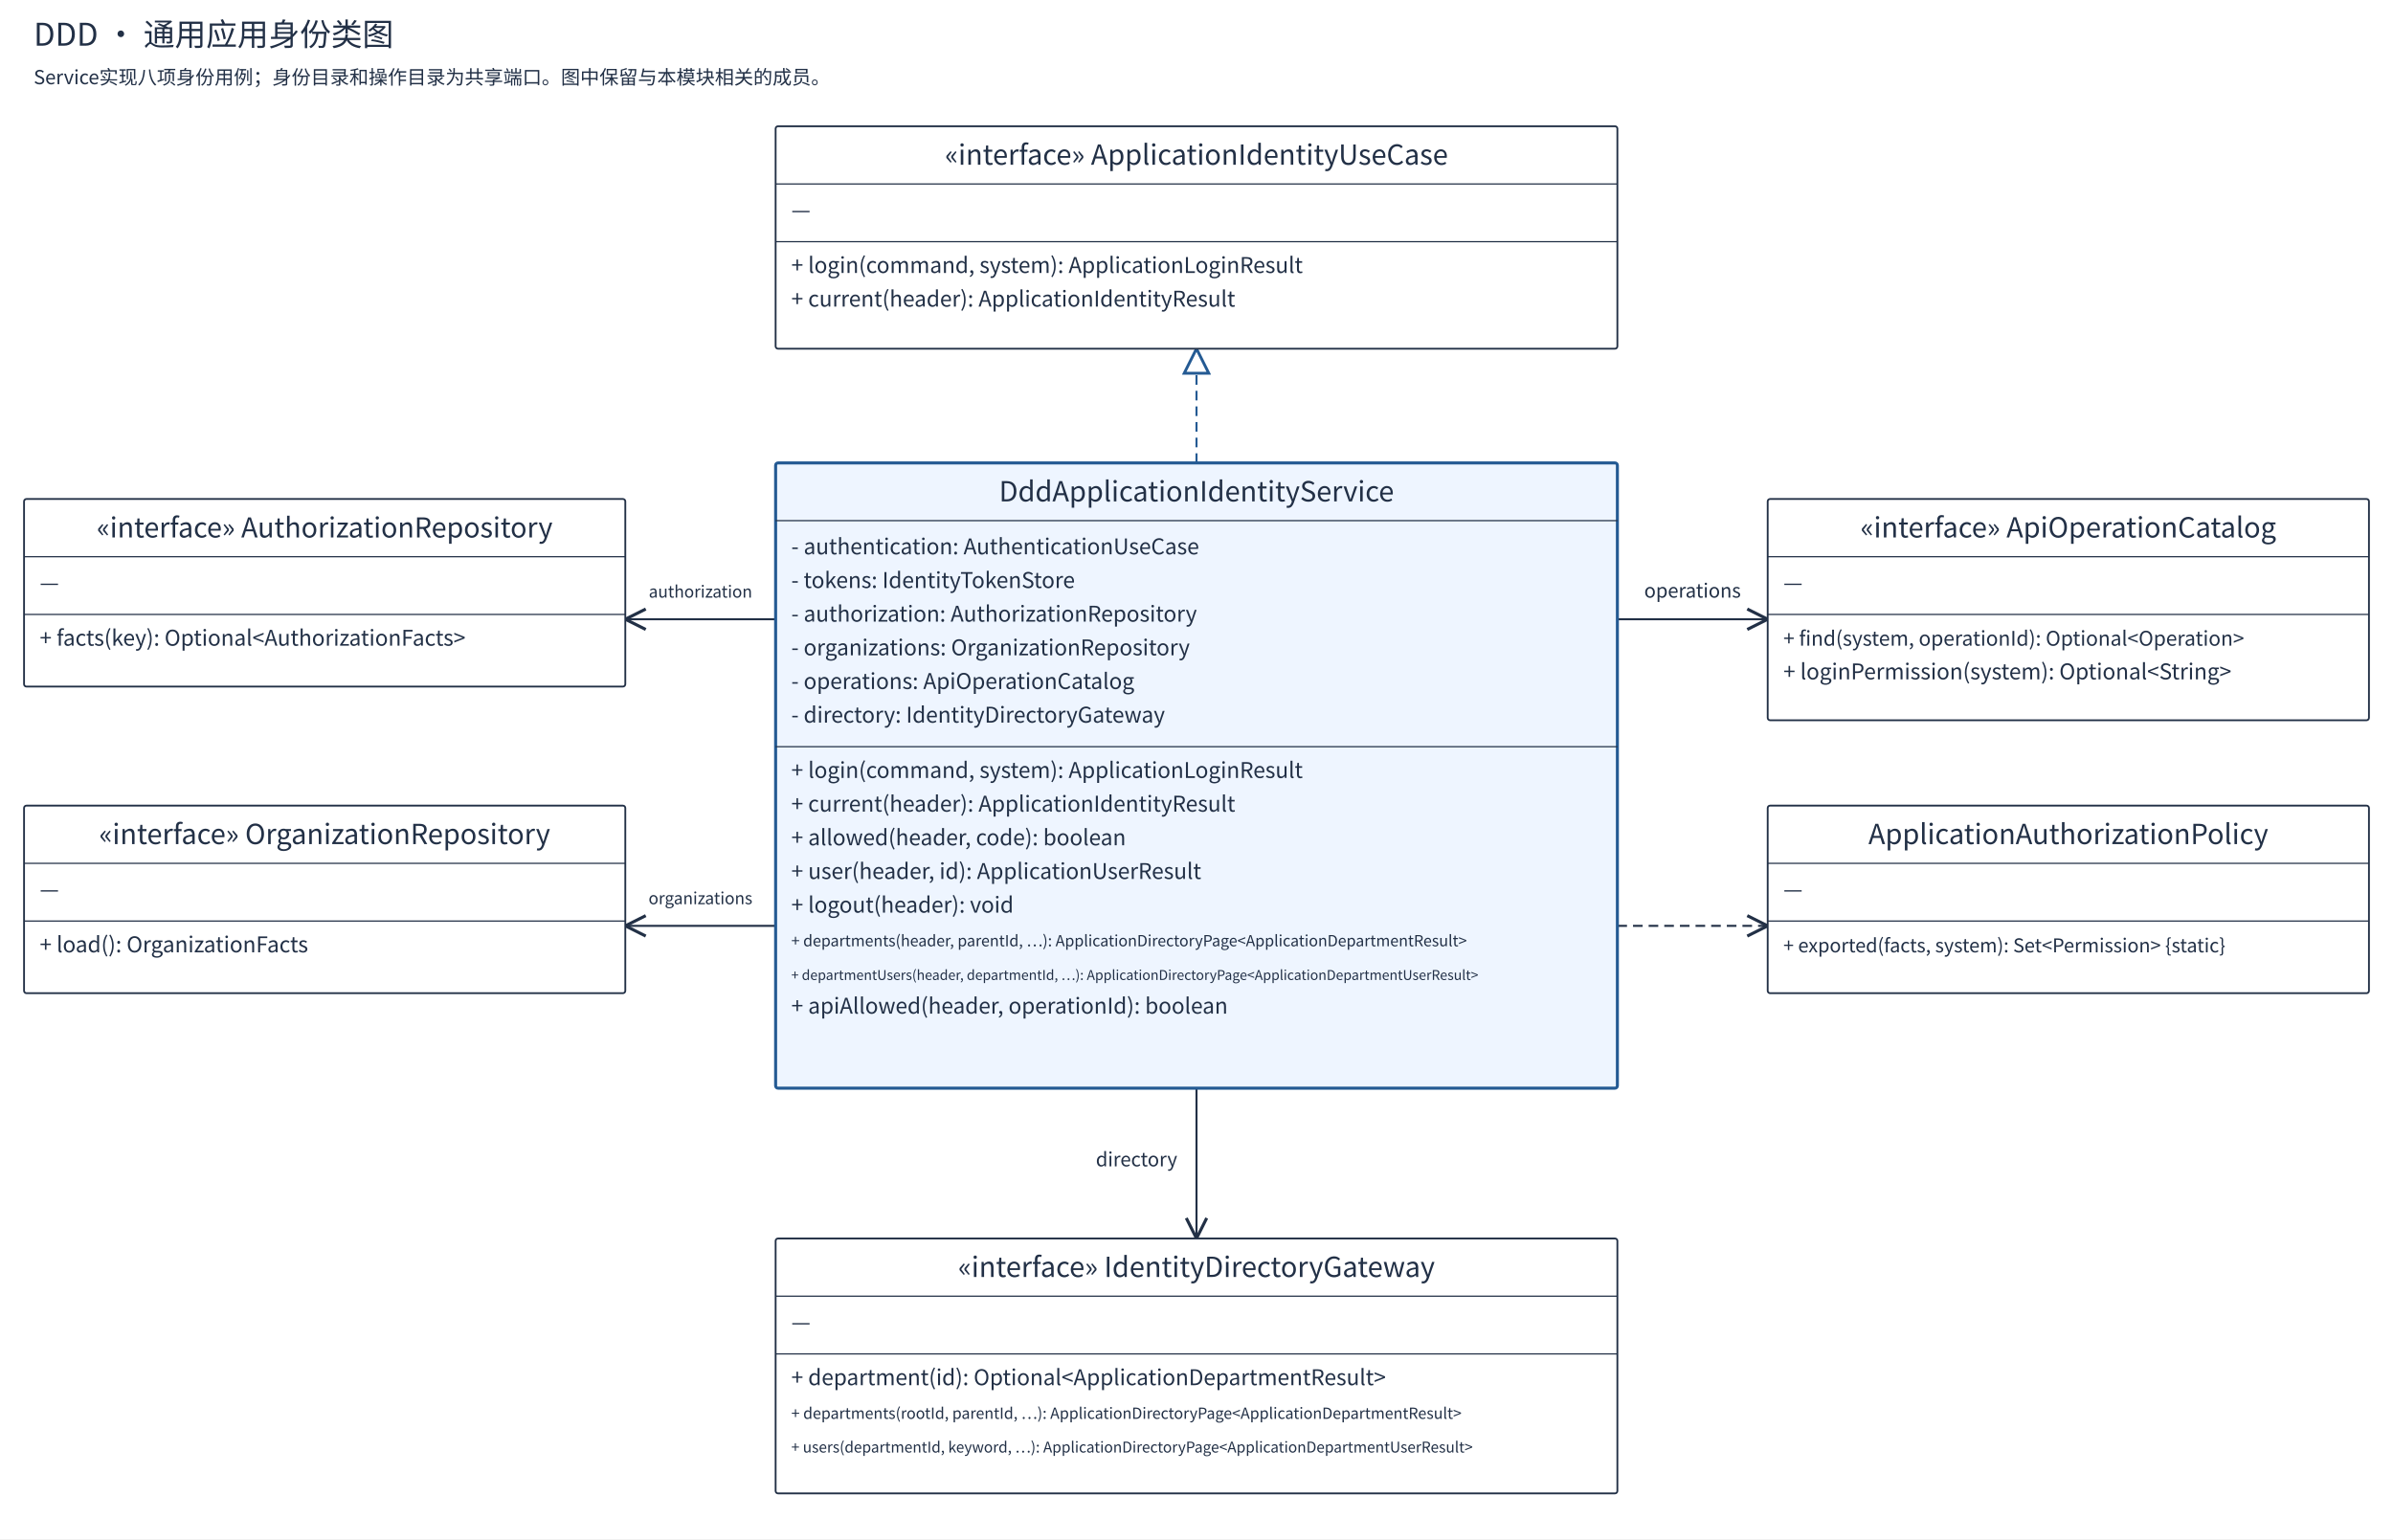
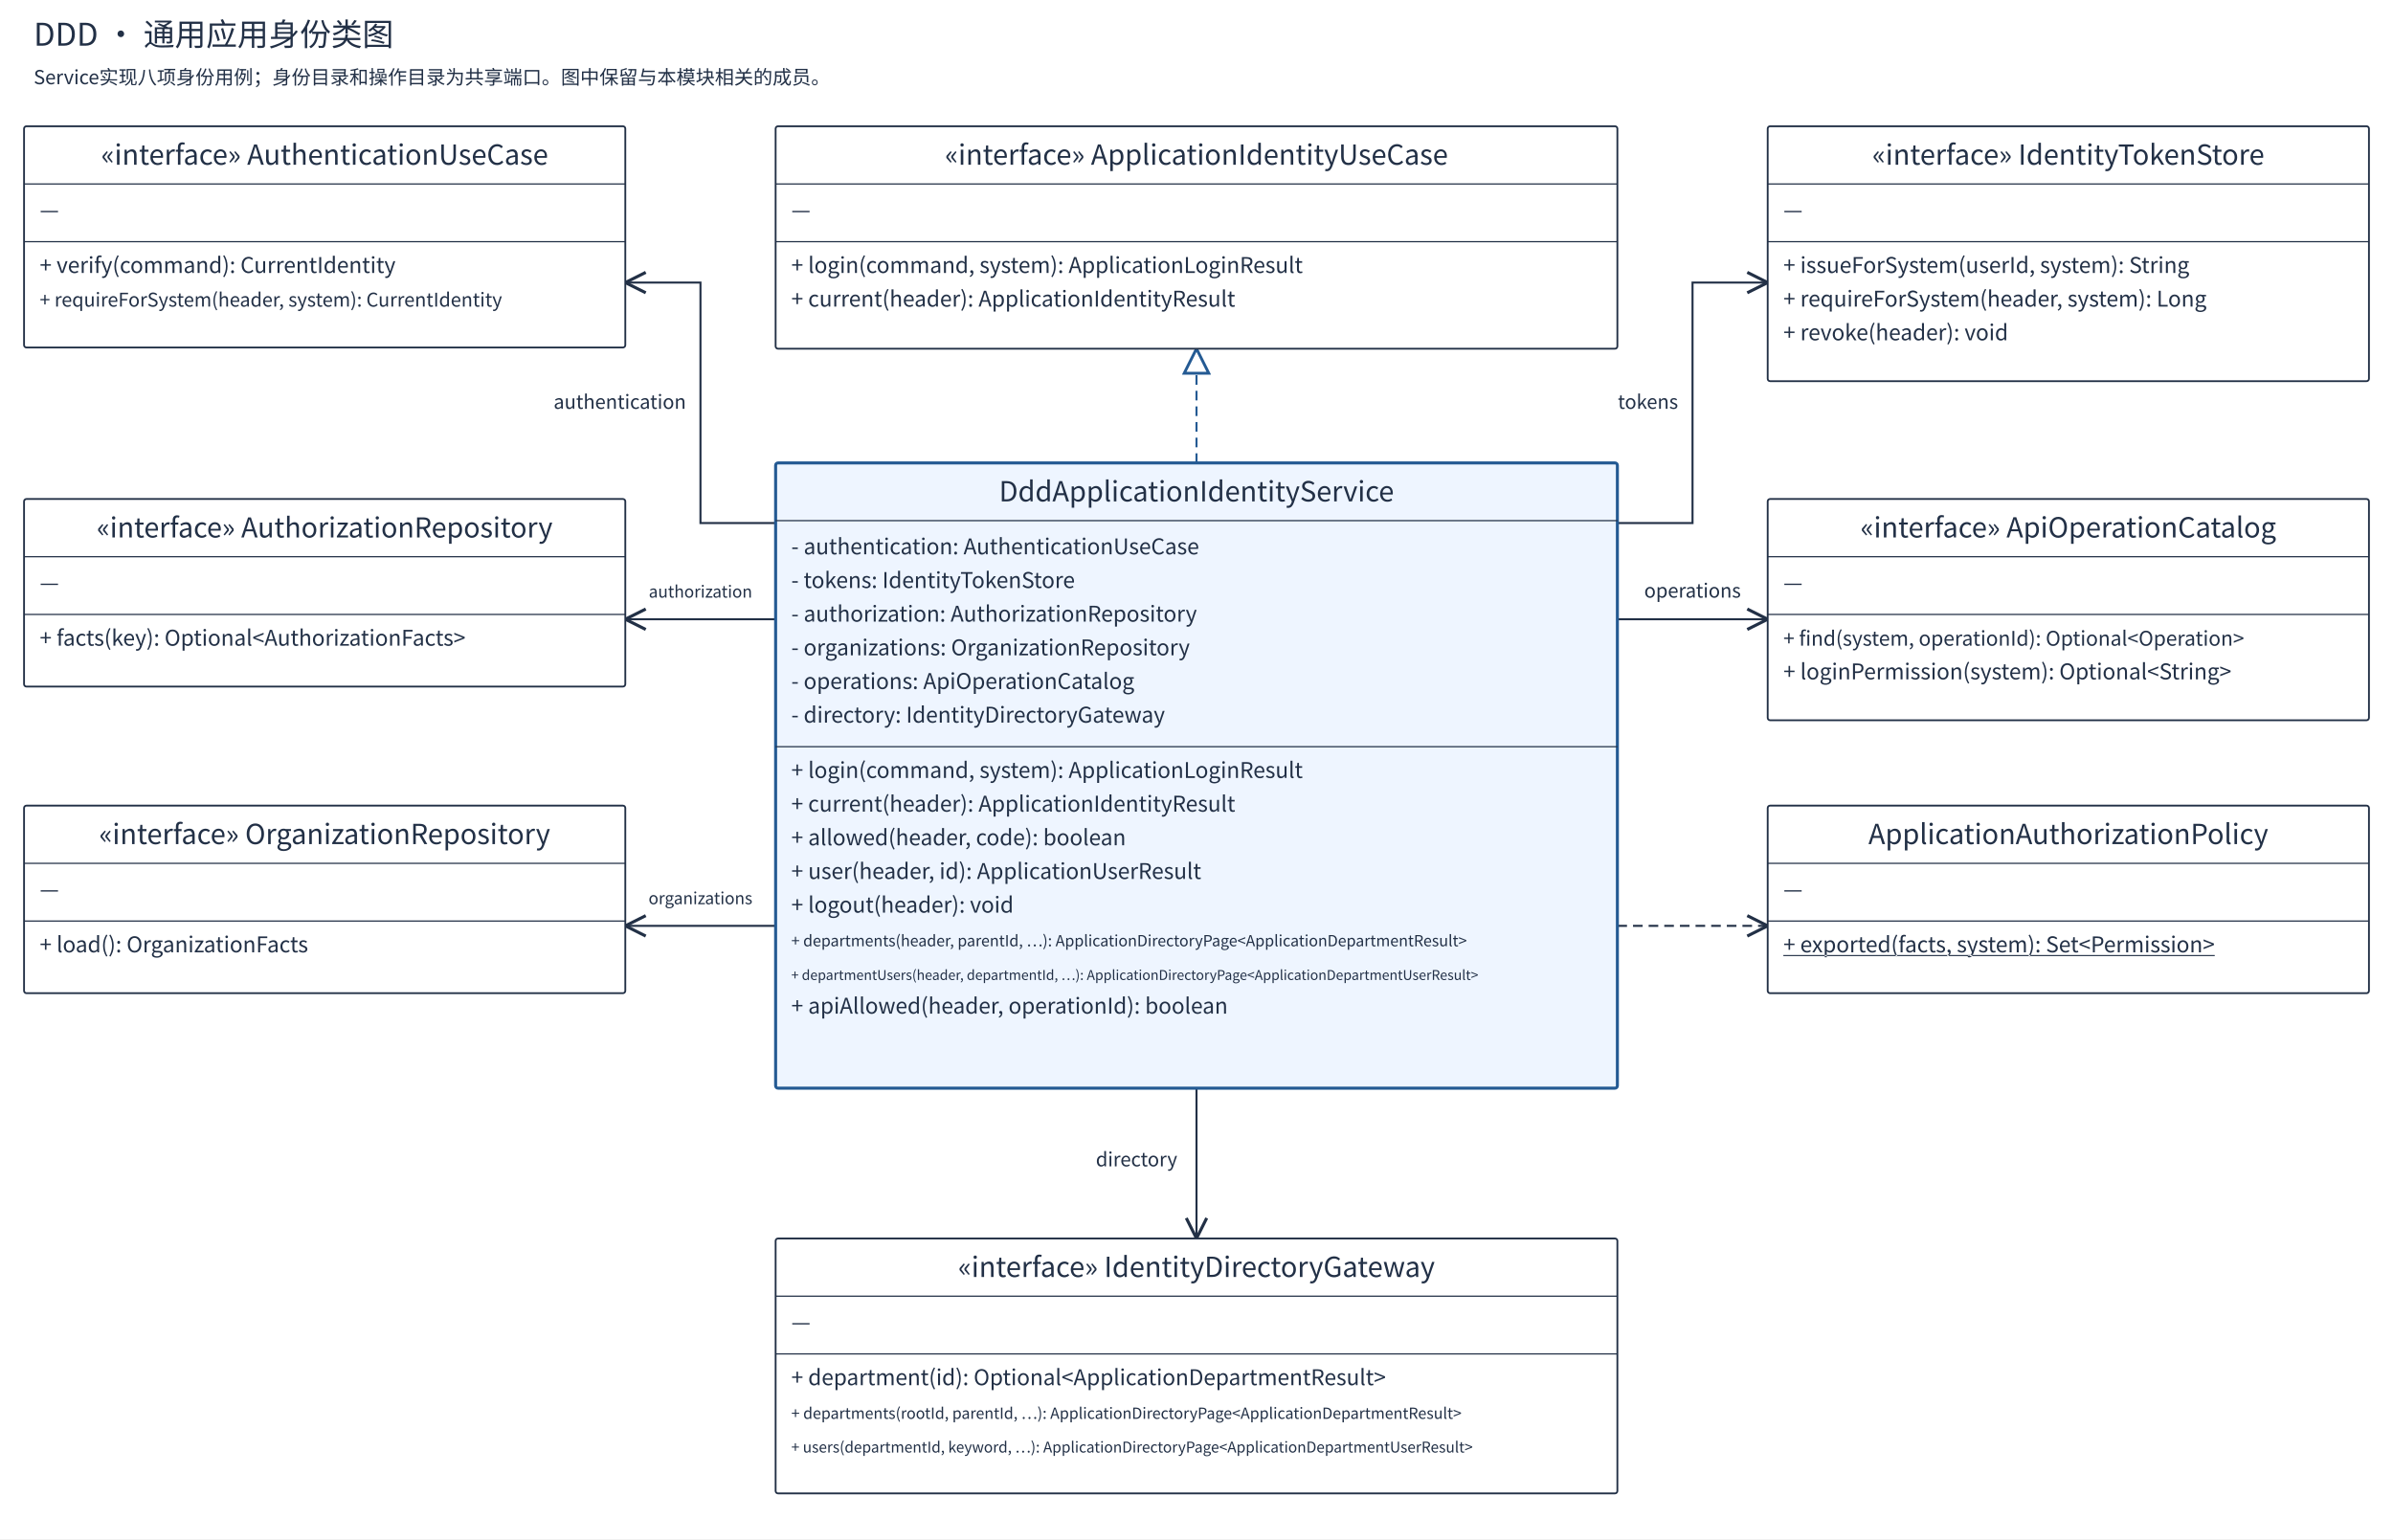
<svg xmlns="http://www.w3.org/2000/svg" width="1990" height="1280" viewBox="0 0 1990 1280">
  <defs>
    <marker id="open" markerWidth="12" markerHeight="12" refX="11" refY="6" orient="auto">
      <path d="M1,1 L11,6 L1,11" fill="none" stroke="#223046" stroke-width="1.5" />
    </marker>
    <marker id="triangle" markerWidth="14" markerHeight="14" refX="13" refY="7" orient="auto">
      <path d="M1,1 L13,7 L1,13 Z" fill="white" stroke="#245a93" stroke-width="1.4" />
    </marker>
    <marker id="filled" markerWidth="12" markerHeight="12" refX="11" refY="6" orient="auto">
      <path d="M1,1 L11,6 L1,11 Z" fill="#223046" />
    </marker>
  </defs>
  <rect width="100%" height="100%" fill="white" />
  <g font-family="Microsoft YaHei,Noto Sans CJK SC,Arial,sans-serif">
    <text x="28" y="38" font-size="26" text-anchor="start" fill="#223046">DDD · 通用应用身份类图</text>
    <text x="28" y="70" font-size="16" text-anchor="start" fill="#223046">Service实现八项身份用例；身份目录和操作目录为共享端口。图中保留与本模块相关的成员。</text>
    <polyline points="995,385 995,290" fill="none" stroke="#245a93" stroke-width="1.7" stroke-dasharray="8 5" marker-end="url(#triangle)" />
+     <polyline points="645,435 582.5,435 582.5,235 520,235" fill="none" stroke="#223046" stroke-width="1.7" marker-end="url(#open)" />
+     <text x="570.5" y="340" font-size="16" text-anchor="end" fill="#223046">authentication</text>
+     <polyline points="1345,435 1407.5,435 1407.5,235 1470,235" fill="none" stroke="#223046" stroke-width="1.7" marker-end="url(#open)" />
+     <text x="1395.5" y="340" font-size="16" text-anchor="end" fill="#223046">tokens</text>
    <polyline points="645,515 520,515" fill="none" stroke="#223046" stroke-width="1.7" marker-end="url(#open)" />
    <text x="582.5" y="497" font-size="13.69" text-anchor="middle" fill="#223046">authorization</text>
    <polyline points="645,770 520,770" fill="none" stroke="#223046" stroke-width="1.7" marker-end="url(#open)" />
    <text x="582.5" y="752" font-size="13.69" text-anchor="middle" fill="#223046">organizations</text>
    <polyline points="1345,515 1470,515" fill="none" stroke="#223046" stroke-width="1.7" marker-end="url(#open)" />
    <text x="1407.5" y="497" font-size="16" text-anchor="middle" fill="#223046">operations</text>
    <polyline points="1345,770 1470,770" fill="none" stroke="#223046" stroke-width="1.7" stroke-dasharray="8 5" marker-end="url(#open)" />
    <polyline points="995,905 995,1030" fill="none" stroke="#223046" stroke-width="1.7" marker-end="url(#open)" />
    <text x="979" y="970" font-size="16" text-anchor="end" fill="#223046">directory</text>
    <rect x="645" y="385" width="700" height="520" rx="2" fill="#eef5ff" stroke="#245a93" stroke-width="2.5" />
    <path d="M645,433H1345 M645,621H1345" stroke="#223046" />
    <text x="995" y="417" font-size="23" text-anchor="middle" fill="#223046">DddApplicationIdentityService</text>
    <text x="658" y="461" font-size="18" text-anchor="start" fill="#223046">- authentication: AuthenticationUseCase</text>
    <text x="658" y="489" font-size="18" text-anchor="start" fill="#223046">- tokens: IdentityTokenStore</text>
    <text x="658" y="517" font-size="18" text-anchor="start" fill="#223046">- authorization: AuthorizationRepository</text>
    <text x="658" y="545" font-size="18" text-anchor="start" fill="#223046">- organizations: OrganizationRepository</text>
    <text x="658" y="573" font-size="18" text-anchor="start" fill="#223046">- operations: ApiOperationCatalog</text>
    <text x="658" y="601" font-size="18" text-anchor="start" fill="#223046">- directory: IdentityDirectoryGateway</text>
    <text x="658" y="647" font-size="18" text-anchor="start" fill="#223046">+ login(command, system): ApplicationLoginResult</text>
    <text x="658" y="675" font-size="18" text-anchor="start" fill="#223046">+ current(header): ApplicationIdentityResult</text>
    <text x="658" y="703" font-size="18" text-anchor="start" fill="#223046">+ allowed(header, code): boolean</text>
    <text x="658" y="731" font-size="18" text-anchor="start" fill="#223046">+ user(header, id): ApplicationUserResult</text>
    <text x="658" y="759" font-size="18" text-anchor="start" fill="#223046">+ logout(header): void</text>
    <text x="658" y="787" font-size="12.736" text-anchor="start" fill="#223046">+ departments(header, parentId, …): ApplicationDirectoryPage&lt;ApplicationDepartmentResult&gt;</text>
    <text x="658" y="815" font-size="11.233" text-anchor="start" fill="#223046">+ departmentUsers(header, departmentId, …): ApplicationDirectoryPage&lt;ApplicationDepartmentUserResult&gt;</text>
    <text x="658" y="843" font-size="18" text-anchor="start" fill="#223046">+ apiAllowed(header, operationId): boolean</text>
    <rect x="645" y="105" width="700" height="185" rx="2" fill="white" stroke="#223046" stroke-width="1.5" />
    <path d="M645,153H1345 M645,201H1345" stroke="#223046" />
    <text x="995" y="137" font-size="23" text-anchor="middle" fill="#223046">«interface» ApplicationIdentityUseCase</text>
    <text x="658" y="181" font-size="18" text-anchor="start" fill="#223046">—</text>
    <text x="658" y="227" font-size="18" text-anchor="start" fill="#223046">+ login(command, system): ApplicationLoginResult</text>
    <text x="658" y="255" font-size="18" text-anchor="start" fill="#223046">+ current(header): ApplicationIdentityResult</text>
+     <rect x="20" y="105" width="500" height="184" rx="2" fill="white" stroke="#223046" stroke-width="1.5" />
+     <path d="M20,153H520 M20,201H520" stroke="#223046" />
+     <text x="270" y="137" font-size="23" text-anchor="middle" fill="#223046">«interface» AuthenticationUseCase</text>
+     <text x="33" y="181" font-size="18" text-anchor="start" fill="#223046">—</text>
+     <text x="33" y="227" font-size="18" text-anchor="start" fill="#223046">+ verify(command): CurrentIdentity</text>
+     <text x="33" y="255" font-size="15.753" text-anchor="start" fill="#223046">+ requireForSystem(header, system): CurrentIdentity</text>
+     <rect x="1470" y="105" width="500" height="212" rx="2" fill="white" stroke="#223046" stroke-width="1.5" />
+     <path d="M1470,153H1970 M1470,201H1970" stroke="#223046" />
+     <text x="1720" y="137" font-size="23" text-anchor="middle" fill="#223046">«interface» IdentityTokenStore</text>
+     <text x="1483" y="181" font-size="18" text-anchor="start" fill="#223046">—</text>
+     <text x="1483" y="227" font-size="18" text-anchor="start" fill="#223046">+ issueForSystem(userId, system): String</text>
+     <text x="1483" y="255" font-size="18" text-anchor="start" fill="#223046">+ requireForSystem(header, system): Long</text>
+     <text x="1483" y="283" font-size="18" text-anchor="start" fill="#223046">+ revoke(header): void</text>
    <rect x="20" y="415" width="500" height="156" rx="2" fill="white" stroke="#223046" stroke-width="1.5" />
    <path d="M20,463H520 M20,511H520" stroke="#223046" />
    <text x="270" y="447" font-size="22.76" text-anchor="middle" fill="#223046">«interface» AuthorizationRepository</text>
    <text x="33" y="491" font-size="18" text-anchor="start" fill="#223046">—</text>
    <text x="33" y="537" font-size="18" text-anchor="start" fill="#223046">+ facts(key): Optional&lt;AuthorizationFacts&gt;</text>
    <rect x="20" y="670" width="500" height="156" rx="2" fill="white" stroke="#223046" stroke-width="1.5" />
    <path d="M20,718H520 M20,766H520" stroke="#223046" />
    <text x="270" y="702" font-size="23" text-anchor="middle" fill="#223046">«interface» OrganizationRepository</text>
    <text x="33" y="746" font-size="18" text-anchor="start" fill="#223046">—</text>
    <text x="33" y="792" font-size="18" text-anchor="start" fill="#223046">+ load(): OrganizationFacts</text>
    <rect x="1470" y="415" width="500" height="184" rx="2" fill="white" stroke="#223046" stroke-width="1.5" />
    <path d="M1470,463H1970 M1470,511H1970" stroke="#223046" />
    <text x="1720" y="447" font-size="23" text-anchor="middle" fill="#223046">«interface» ApiOperationCatalog</text>
    <text x="1483" y="491" font-size="18" text-anchor="start" fill="#223046">—</text>
    <text x="1483" y="537" font-size="16.737" text-anchor="start" fill="#223046">+ find(system, operationId): Optional&lt;Operation&gt;</text>
    <text x="1483" y="565" font-size="18" text-anchor="start" fill="#223046">+ loginPermission(system): Optional&lt;String&gt;</text>
    <rect x="1470" y="670" width="500" height="156" rx="2" fill="white" stroke="#223046" stroke-width="1.5" />
    <path d="M1470,718H1970 M1470,766H1970" stroke="#223046" />
    <text x="1720" y="702" font-size="23" text-anchor="middle" fill="#223046">ApplicationAuthorizationPolicy</text>
    <text x="1483" y="746" font-size="18" text-anchor="start" fill="#223046">—</text>
-     <text x="1483" y="792" font-size="15.753" text-anchor="start" fill="#223046">+ exported(facts, system): Set&lt;Permission&gt; {static}</text>
+     <text text-decoration="underline" x="1483" y="792" font-size="18" text-anchor="start" fill="#223046">+ exported(facts, system): Set&lt;Permission&gt;</text>
    <rect x="645" y="1030" width="700" height="212" rx="2" fill="white" stroke="#223046" stroke-width="1.5" />
    <path d="M645,1078H1345 M645,1126H1345" stroke="#223046" />
    <text x="995" y="1062" font-size="23" text-anchor="middle" fill="#223046">«interface» IdentityDirectoryGateway</text>
    <text x="658" y="1106" font-size="18" text-anchor="start" fill="#223046">—</text>
    <text x="658" y="1152" font-size="18" text-anchor="start" fill="#223046">+ department(id): Optional&lt;ApplicationDepartmentResult&gt;</text>
    <text x="658" y="1180" font-size="12.736" text-anchor="start" fill="#223046">+ departments(rootId, parentId, …): ApplicationDirectoryPage&lt;ApplicationDepartmentResult&gt;</text>
    <text x="658" y="1208" font-size="12.324" text-anchor="start" fill="#223046">+ users(departmentId, keyword, …): ApplicationDirectoryPage&lt;ApplicationDepartmentUserResult&gt;</text>
  </g>
</svg>
